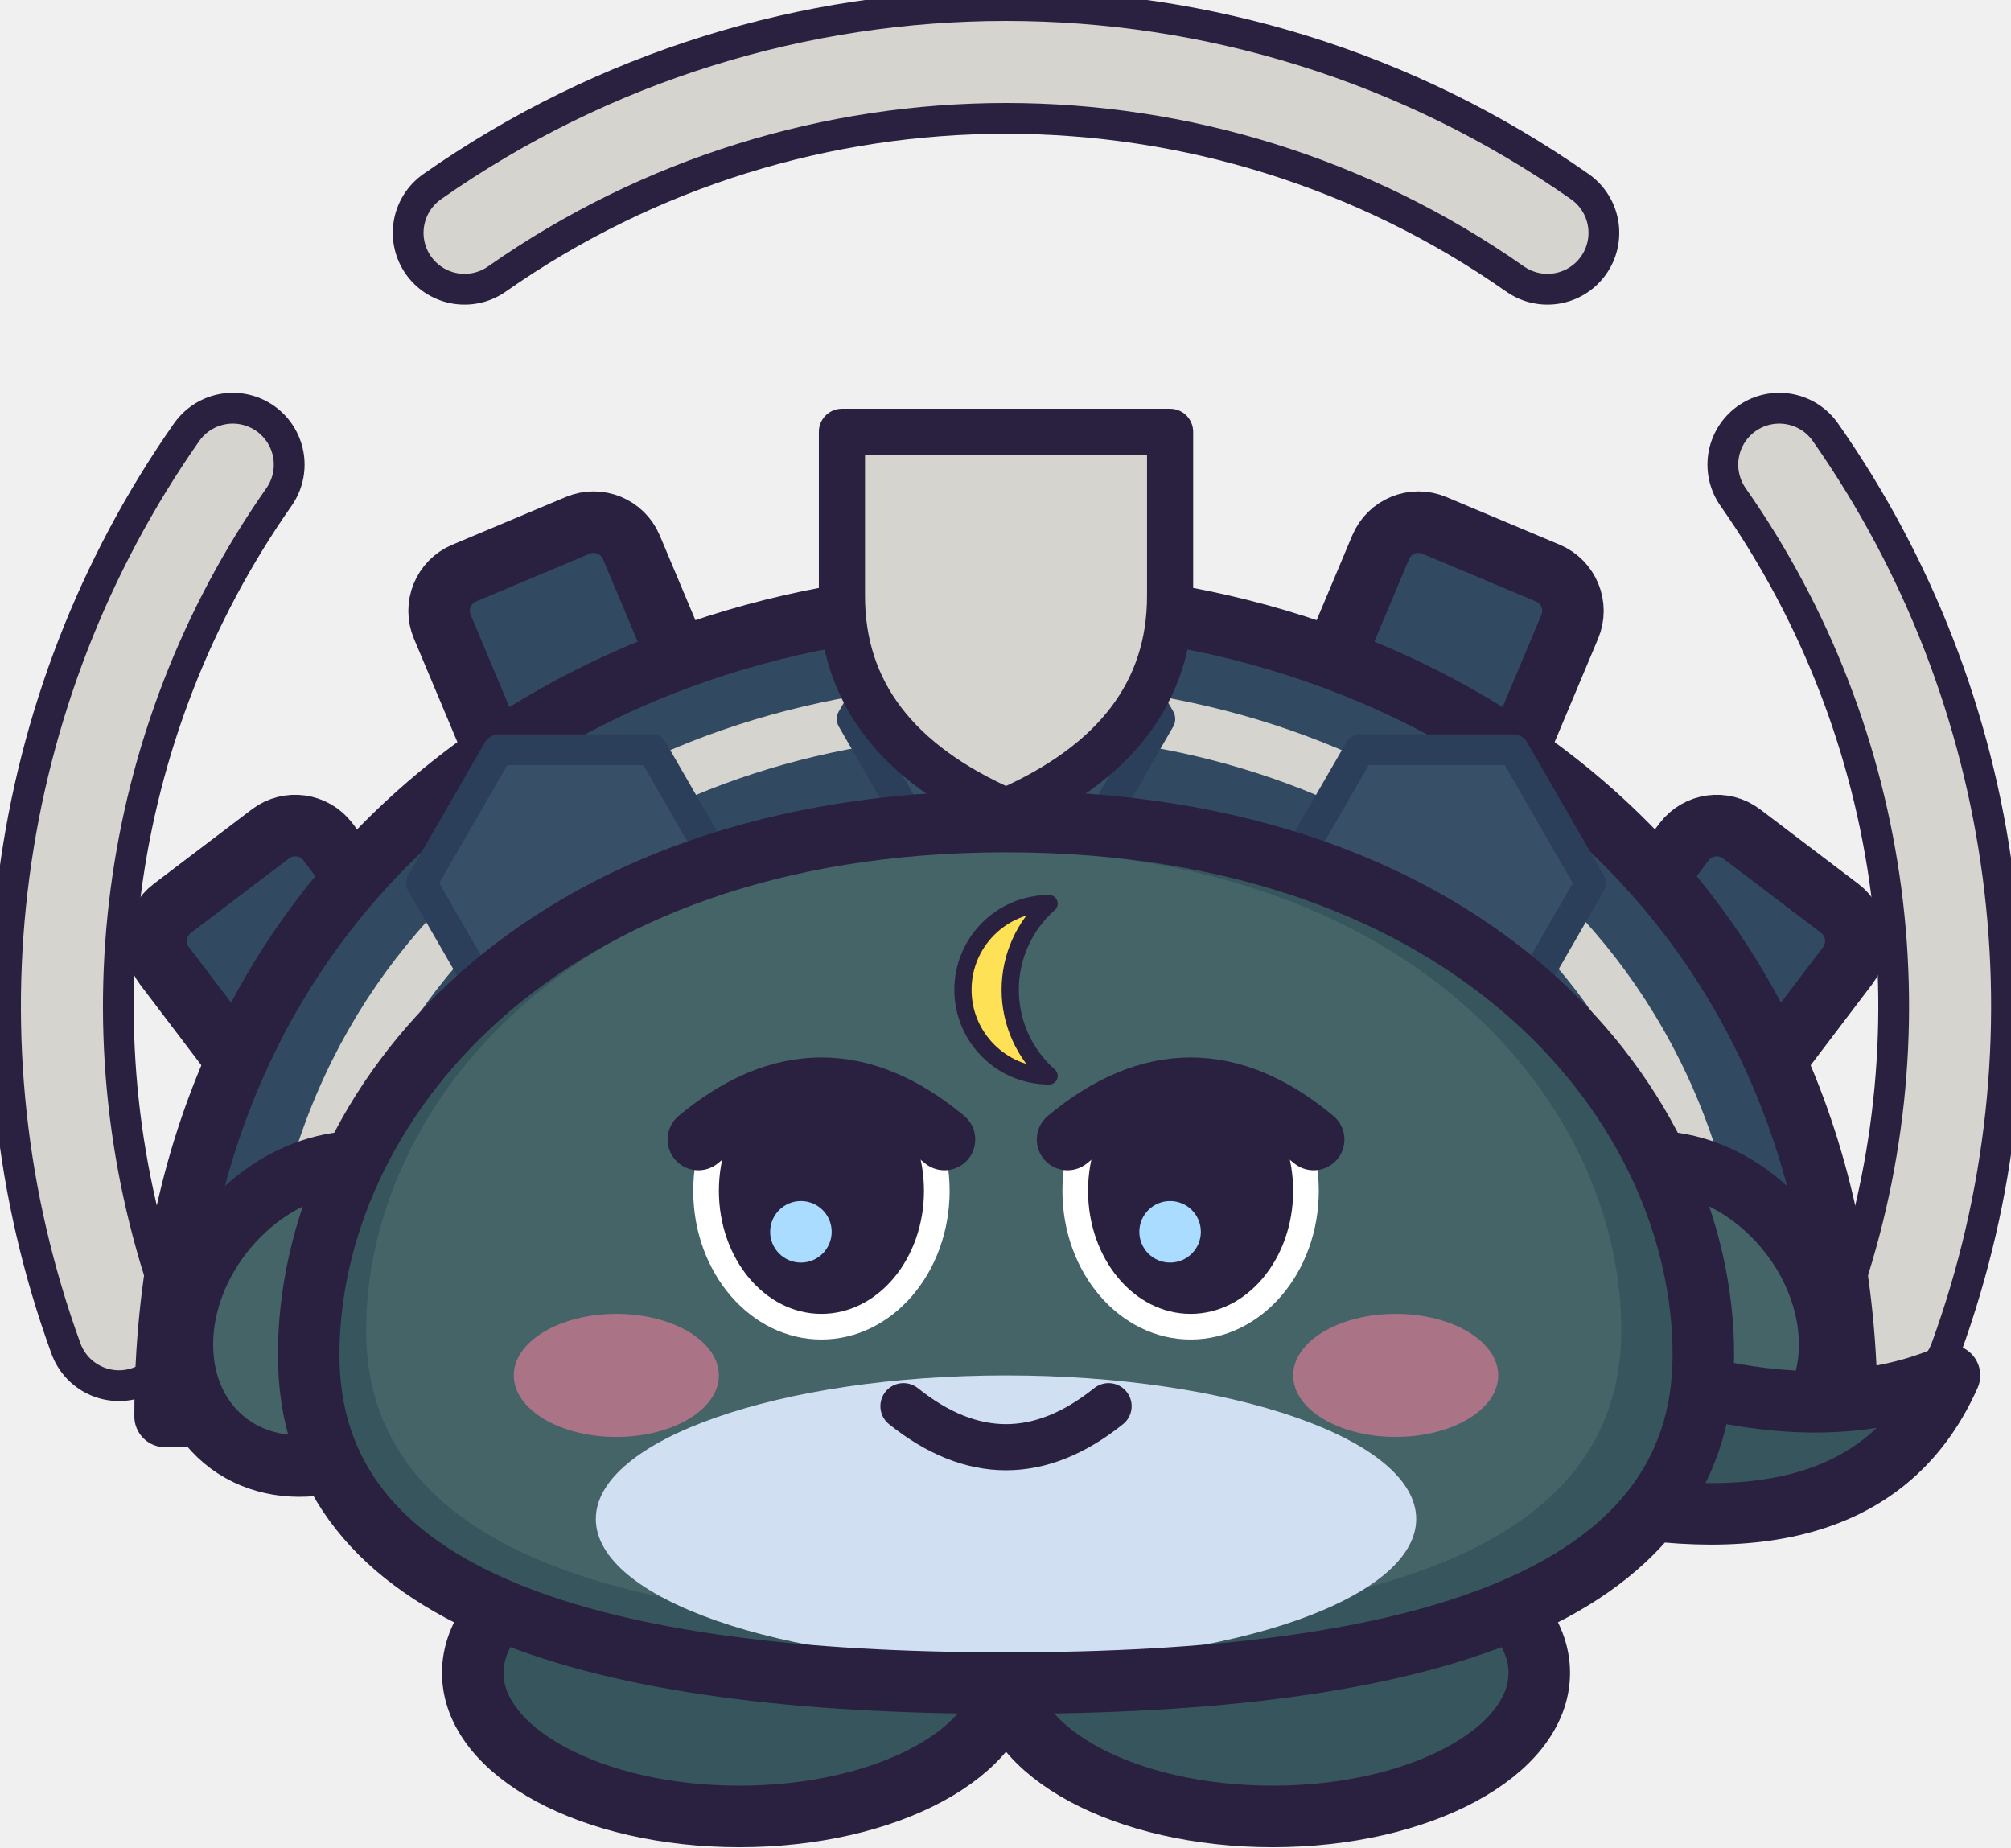
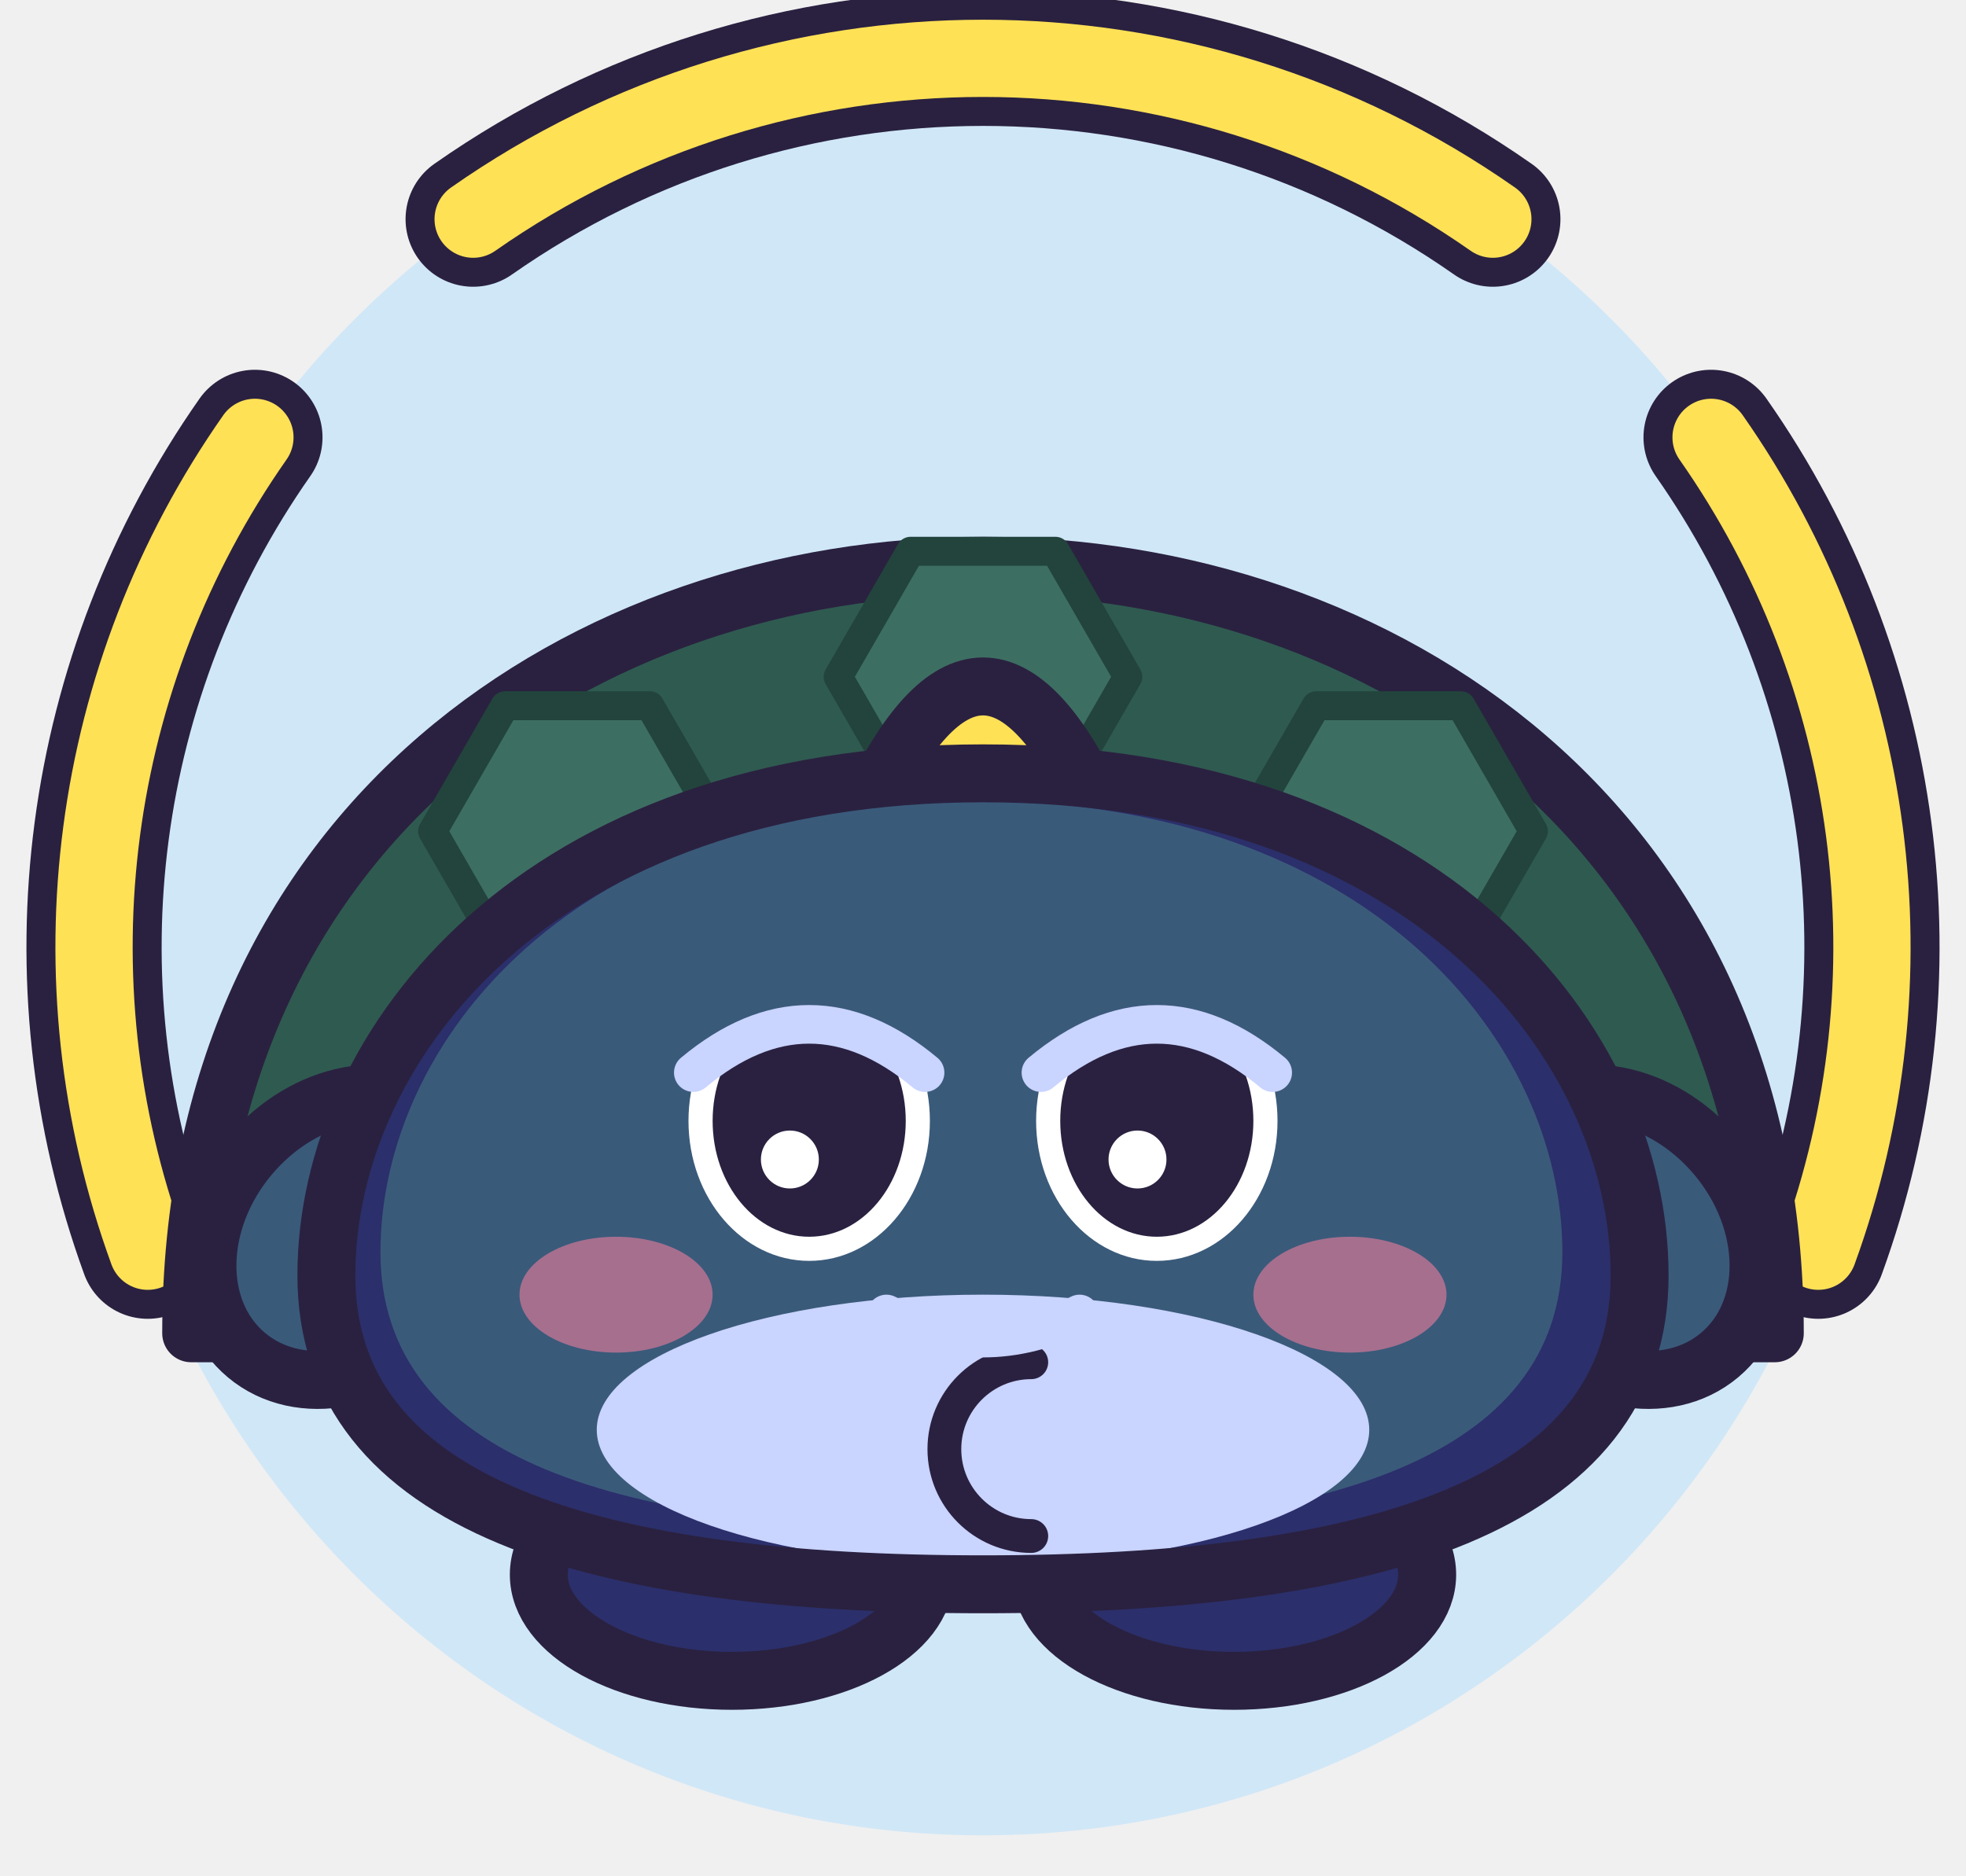
- <svg xmlns="http://www.w3.org/2000/svg" width="1115" height="1024" class="cr" viewBox="1.9 21.9 196.1 180.1" aria-label="Aegis">
-   <style>.cr { display: block; width: 100%; height: 100%; overflow: visible; }
- .cr .o { stroke: rgb(42, 33, 64); stroke-width: 6; stroke-linejoin: round; stroke-linecap: round; }
- .z70 .o { stroke-width: 8.6; }
- .z72 .o { stroke-width: 8.3; }
- .z86 .o { stroke-width: 7; }
- .cr .o.m { stroke-width: 4.5; }
- .cr .o.thin { stroke-width: 3.5; }
- .cr .ln { fill: none; }
- .cr .k { fill: rgb(42, 33, 64); }
- .cr .w { fill: rgb(255, 255, 255); }
- .cr .ck { fill: rgb(255, 127, 159); opacity: 0.55; }
- .cr .hl { fill: rgb(255, 255, 255); opacity: 0.7; }
- .cr .tl { fill: none; stroke-linecap: round; stroke-linejoin: round; }
- .cr .tl.ink { stroke: rgb(42, 33, 64); }
- .cr .w18 { stroke-width: 18; }
- .cr .w16 { stroke-width: 16; }
- .cr .w14 { stroke-width: 14; }
- .cr .w12 { stroke-width: 12; }
- .cr .w10 { stroke-width: 10; }
- .cr .w9 { stroke-width: 9; }
- .cr .w8 { stroke-width: 8; }
- .cr .w6 { stroke-width: 6; }
- .cr .w4 { stroke-width: 4; }
- .cr .hx { stroke-width: 3; stroke-linejoin: round; }
- .cr .cir { fill: none; stroke-width: 4; stroke-linecap: round; stroke-linejoin: round; }</style>
-   <path class="tl ink w14" d="M13.5 151.5 A92 92 0 0 1 24.6 67.2 M47.2 44.6 A92 92 0 0 1 152.8 44.6 M175.4 67.2 A92 92 0 0 1 186.5 151.5" />
-   <path class="tl w8" stroke="#d6d4cf" d="M13.5 151.5 A92 92 0 0 1 24.6 67.2 M47.2 44.6 A92 92 0 0 1 152.8 44.6 M175.4 67.2 A92 92 0 0 1 186.5 151.5" />
-   <rect class="o" fill="#324a61" x="28" y="101.949" width="20" height="30" rx="4" transform="rotate(-37.2 38 125.9488)" />
-   <rect class="o" fill="#324a61" x="52" y="73.573" width="20" height="30" rx="4" transform="rotate(-22.8 62 97.57287)" />
-   <rect class="o" fill="#324a61" x="128" y="73.573" width="20" height="30" rx="4" transform="rotate(22.8 138 97.57287)" />
-   <rect class="o" fill="#324a61" x="152" y="101.949" width="20" height="30" rx="4" transform="rotate(37.2 162 125.9488)" />
-   <path class="o" fill="#324a61" d="M18 160 C18 54 182 54 182 160Z" />
-   <path class="tl" stroke="#d6d4cf" stroke-width="5" d="M30 154 C32 70 168 70 170 154" />
-   <path class="hx" fill="#375068" stroke="#2b3e5a" d="M115 92 L107.5 105 L92.5 105 L85 92 L92.5 79 L107.5 79Z" />
-   <path class="hx" fill="#375068" stroke="#2b3e5a" d="M73 108 L65.5 121 L50.5 121 L43 108 L50.5 95 L65.5 95Z" />
-   <path class="hx" fill="#375068" stroke="#2b3e5a" d="M157 108 L149.5 121 L134.5 121 L127 108 L134.5 95 L149.5 95Z" />
-   <path class="o m" fill="#d6d4cf" d="M84 64 L116 64 L116 80 Q116 94 100 101 Q84 94 84 80Z" />
-   <ellipse class="o" fill="#37555d" cx="74" cy="185" rx="26" ry="14" />
-   <ellipse class="o" fill="#37555d" cx="126" cy="185" rx="26" ry="14" />
-   <ellipse class="o" fill="#446468" cx="34" cy="150" rx="13" ry="16" transform="rotate(40 34 150)" />
-   <ellipse class="o" fill="#446468" cx="166" cy="150" rx="13" ry="16" transform="rotate(-40 166 150)" />
-   <path class="o" fill="#37555d" d="M156 168 Q184 174 192 156 Q178 162 158 154Z" />
-   <path fill="#37555d" d="M100 102 C146 102 168 130 168 154 C168 178 140 186 100 186 C60 186 32 178 32 154 C32 130 54 102 100 102Z" />
-   <path fill="#446468" transform="matrix(.9 0 0 .9 8.8 13)" d="M100 102 C146 102 168 130 168 154 C168 178 140 186 100 186 C60 186 32 178 32 154 C32 130 54 102 100 102Z" />
-   <ellipse fill="#d1dff3" cx="100" cy="170" rx="40" ry="14" />
-   <path class="o ln" d="M100 102 C146 102 168 130 168 154 C168 178 140 186 100 186 C60 186 32 178 32 154 C32 130 54 102 100 102Z" />
-   <ellipse fill="#fff" cx="82" cy="138" rx="12.5" ry="14.5" />
-   <ellipse class="k" cx="82" cy="138" rx="10" ry="12" />
-   <circle class="" cx="80" cy="142" r="3" fill="#a9dcff" />
-   <ellipse fill="#fff" cx="118" cy="138" rx="12.5" ry="14.5" />
-   <ellipse class="k" cx="118" cy="138" rx="10" ry="12" />
-   <circle class="" cx="116" cy="142" r="3" fill="#a9dcff" />
-   <path fill="#446468" d="M68 134 Q82 122 96 134 L96 120 L68 120Z" />
-   <path fill="#446468" d="M104 134 Q118 122 132 134 L132 120 L104 120Z" />
-   <path class="o ln" d="M70 133 Q82 123 94 133" />
-   <path class="o ln" d="M106 133 Q118 123 130 133" />
-   <ellipse class="ck" cx="62" cy="156" rx="10" ry="6" />
-   <ellipse class="ck" cx="138" cy="156" rx="10" ry="6" />
-   <path class="o ln m" d="M90 159 Q100 167 110 159" />
-   <path class="o thin" style="stroke-width:2.4" fill="#ffe156" d="M106 86 A12 12 0 1 0 106 110 A16 16 0 0 1 106 86Z" transform="translate(100.0 118.4) scale(0.70) translate(-100 -98)" />
+ <svg xmlns="http://www.w3.org/2000/svg" class="cr" viewBox="-1.8 21.9 203.6 194.3" aria-label="Aegis noturno" height="1024" width="1073">
+   <circle fill="#a9dcff" opacity=".45" cx="100" cy="120" r="92" stroke="none" />
+   <path class="tl ink w14" d="M13.5 151.5 A92 92 0 0 1 24.6 67.2 M47.2 44.6 A92 92 0 0 1 152.8 44.6 M175.4 67.2 A92 92 0 0 1 186.5 151.5" fill="none" stroke="rgb(42, 33, 64)" stroke-width="14" stroke-linejoin="round" stroke-linecap="round" />
+   <path class="tl w8" stroke="#ffe156" d="M13.5 151.5 A92 92 0 0 1 24.6 67.2 M47.2 44.6 A92 92 0 0 1 152.8 44.6 M175.4 67.2 A92 92 0 0 1 186.5 151.5" fill="none" stroke-width="8" stroke-linejoin="round" stroke-linecap="round" />
+   <path class="o" fill="#2f5a50" d="M18 160 C18 54 182 54 182 160Z" stroke="rgb(42, 33, 64)" stroke-width="6" stroke-linejoin="round" stroke-linecap="round" />
+   <path class="hx" fill="#3d6e62" stroke="#22443c" d="M115 92 L107.5 105 L92.5 105 L85 92 L92.5 79 L107.5 79Z" stroke-width="3" stroke-linejoin="round" />
+   <path class="hx" fill="#3d6e62" stroke="#22443c" d="M73 108 L65.5 121 L50.5 121 L43 108 L50.5 95 L65.5 95Z" stroke-width="3" stroke-linejoin="round" />
+   <path class="hx" fill="#3d6e62" stroke="#22443c" d="M157 108 L149.5 121 L134.5 121 L127 108 L134.5 95 L149.5 95Z" stroke-width="3" stroke-linejoin="round" />
+   <path class="o" fill="#ffe156" d="M88 106 Q100 80 112 106Z" stroke="rgb(42, 33, 64)" stroke-width="6" stroke-linejoin="round" stroke-linecap="round" />
+   <ellipse class="o" fill="#2b2f6b" cx="74" cy="185" rx="20" ry="11" stroke="rgb(42, 33, 64)" stroke-width="6" stroke-linejoin="round" stroke-linecap="round" />
+   <ellipse class="o" fill="#2b2f6b" cx="126" cy="185" rx="20" ry="11" stroke="rgb(42, 33, 64)" stroke-width="6" stroke-linejoin="round" stroke-linecap="round" />
+   <ellipse class="o" fill="#3a5a7a" cx="34" cy="150" rx="13" ry="16" transform="rotate(40 34 150)" stroke="rgb(42, 33, 64)" stroke-width="6" stroke-linejoin="round" stroke-linecap="round" />
+   <ellipse class="o" fill="#3a5a7a" cx="166" cy="150" rx="13" ry="16" transform="rotate(-40 166 150)" stroke="rgb(42, 33, 64)" stroke-width="6" stroke-linejoin="round" stroke-linecap="round" />
+   <path fill="#2b2f6b" d="M100 102 C146 102 168 130 168 154 C168 178 140 186 100 186 C60 186 32 178 32 154 C32 130 54 102 100 102Z" stroke="none" />
+   <path fill="#3a5a7a" transform="matrix(.9 0 0 .9 8.8 13)" d="M100 102 C146 102 168 130 168 154 C168 178 140 186 100 186 C60 186 32 178 32 154 C32 130 54 102 100 102Z" stroke="none" />
+   <ellipse fill="#c9d4ff" cx="100" cy="170" rx="40" ry="14" stroke="none" />
+   <path class="o ln" d="M100 102 C146 102 168 130 168 154 C168 178 140 186 100 186 C60 186 32 178 32 154 C32 130 54 102 100 102Z" fill="none" stroke="rgb(42, 33, 64)" stroke-width="6" stroke-linejoin="round" stroke-linecap="round" />
+   <path class="o thin" fill="#ffe156" d="M105 163 A9 9 0 1 0 105 181 A7 7 0 1 1 105 163Z" stroke="rgb(42, 33, 64)" stroke-width="3.5" stroke-linejoin="round" stroke-linecap="round" />
+   <ellipse fill="#fff" cx="82" cy="138" rx="12.5" ry="14.5" stroke="none" />
+   <ellipse class="k" cx="82" cy="138" rx="10" ry="12" fill="rgb(42, 33, 64)" stroke="none" />
+   <circle class="w" cx="80" cy="142" r="3" fill="rgb(255, 255, 255)" stroke="none" />
+   <ellipse fill="#fff" cx="118" cy="138" rx="12.5" ry="14.5" stroke="none" />
+   <ellipse class="k" cx="118" cy="138" rx="10" ry="12" fill="rgb(42, 33, 64)" stroke="none" />
+   <circle class="w" cx="116" cy="142" r="3" fill="rgb(255, 255, 255)" stroke="none" />
+   <path fill="#3a5a7a" d="M66 134 Q82 121 98 134 L98 118 L66 118Z" stroke="none" />
+   <path fill="#3a5a7a" d="M102 134 Q118 121 134 134 L134 118 L102 118Z" stroke="none" />
+   <path class="tl lt w4" d="M70 133 Q82 123 94 133" fill="none" stroke="rgb(201, 212, 255)" stroke-width="4" stroke-linejoin="round" stroke-linecap="round" />
+   <path class="tl lt w4" d="M106 133 Q118 123 130 133" fill="none" stroke="rgb(201, 212, 255)" stroke-width="4" stroke-linejoin="round" stroke-linecap="round" />
+   <ellipse class="ck" cx="62" cy="156" rx="10" ry="6" fill="rgb(255, 127, 159)" stroke="none" opacity="0.55" />
+   <ellipse class="ck" cx="138" cy="156" rx="10" ry="6" fill="rgb(255, 127, 159)" stroke="none" opacity="0.55" />
+   <path class="tl lt w4" d="M90 158 Q100 163 110 158" fill="none" stroke="rgb(201, 212, 255)" stroke-width="4" stroke-linejoin="round" stroke-linecap="round" />
</svg>
